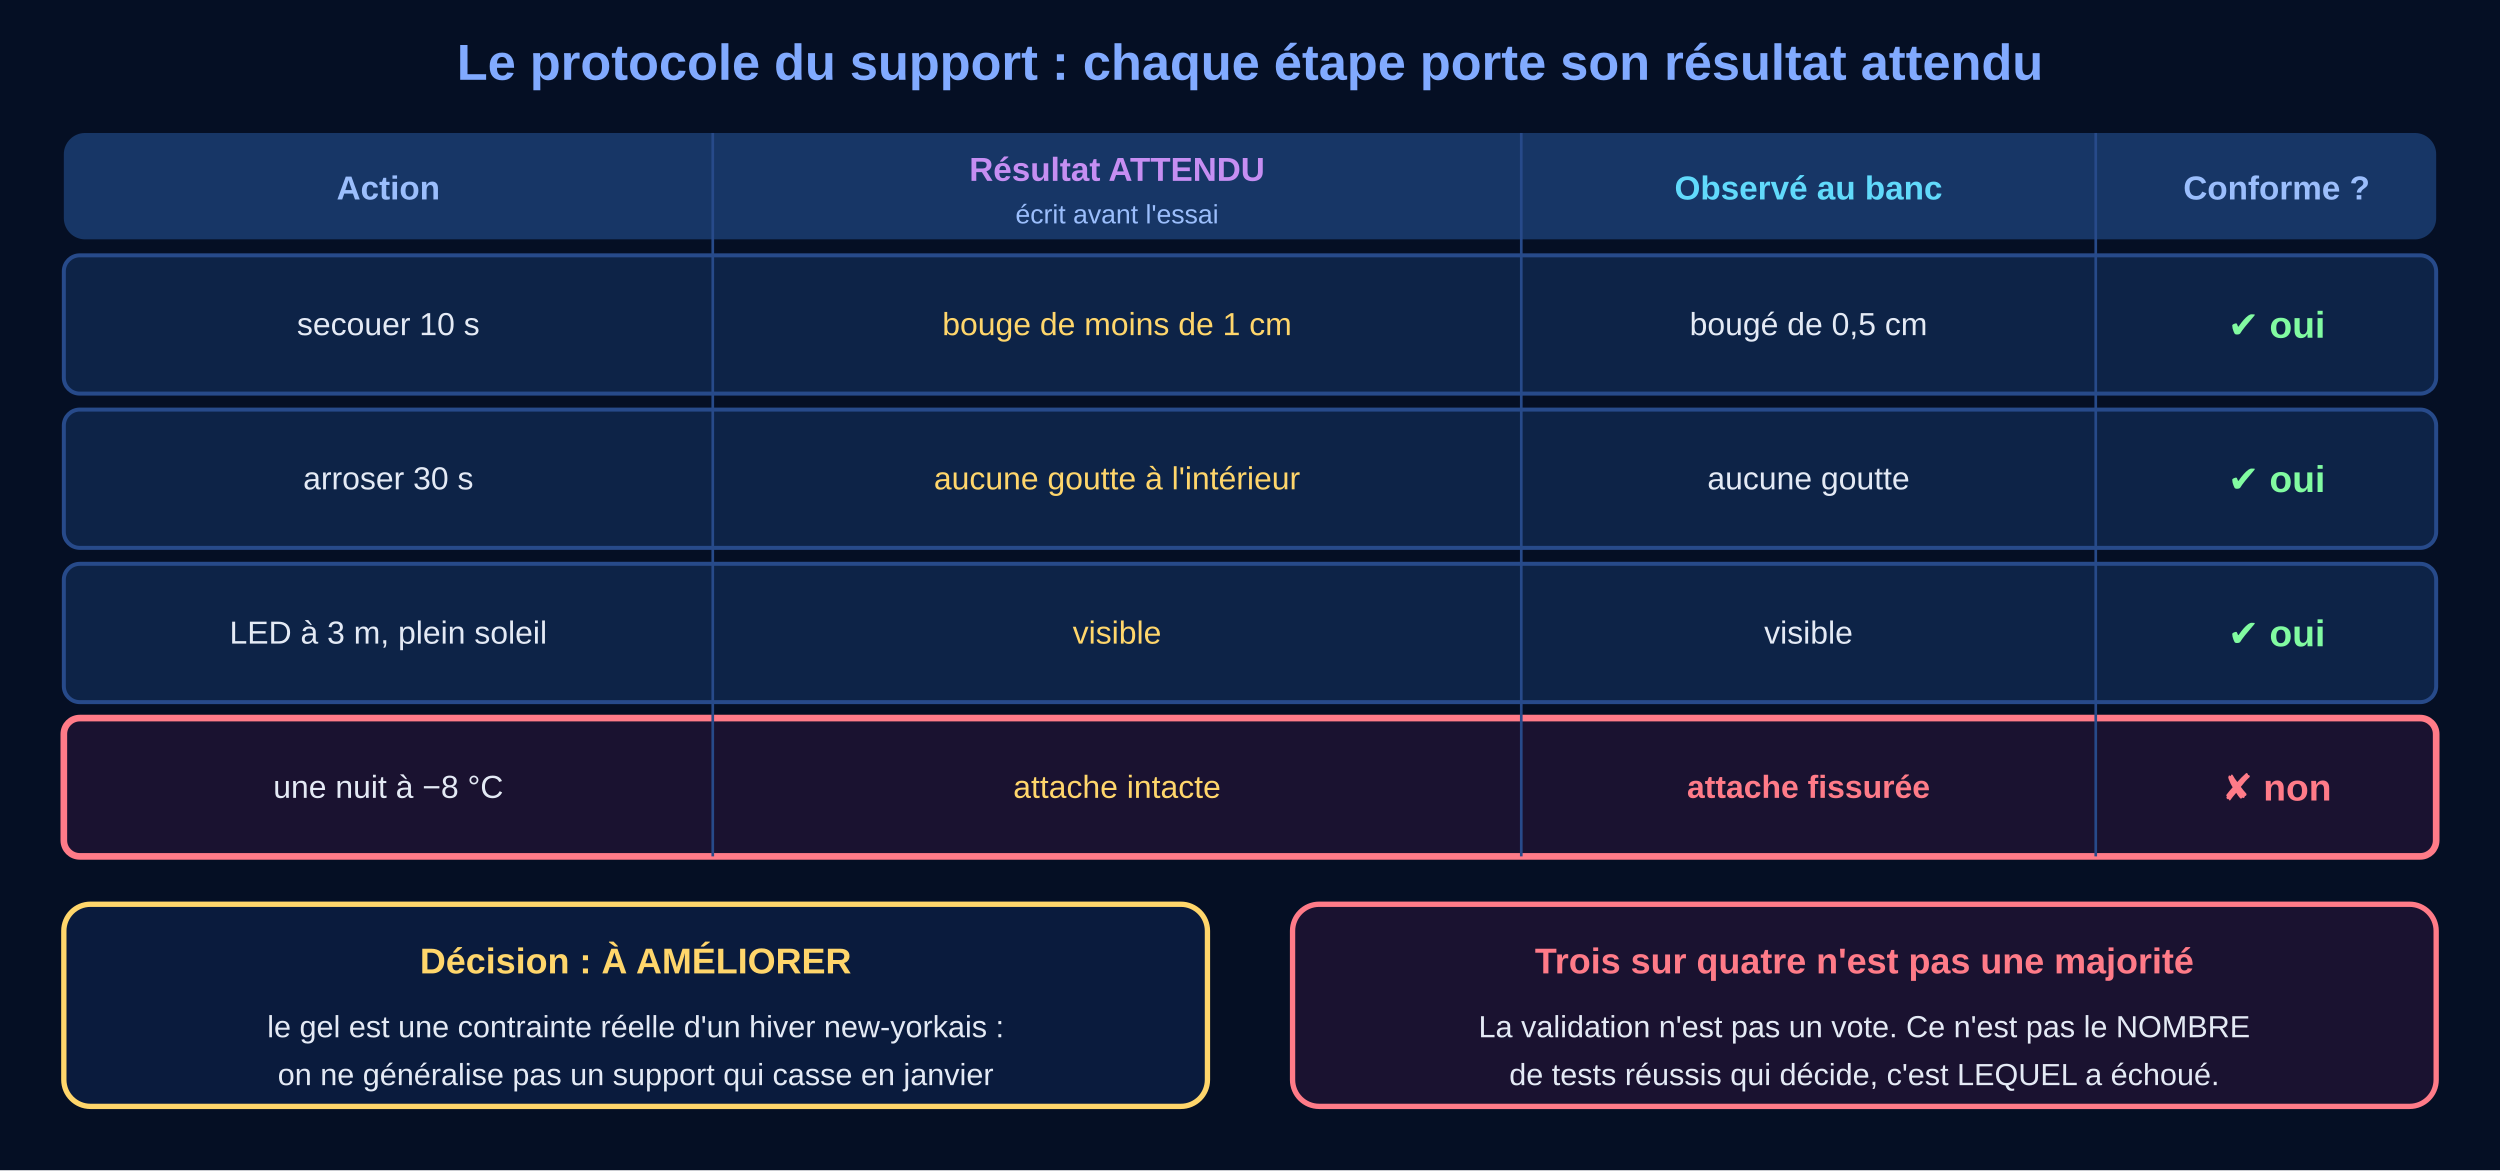
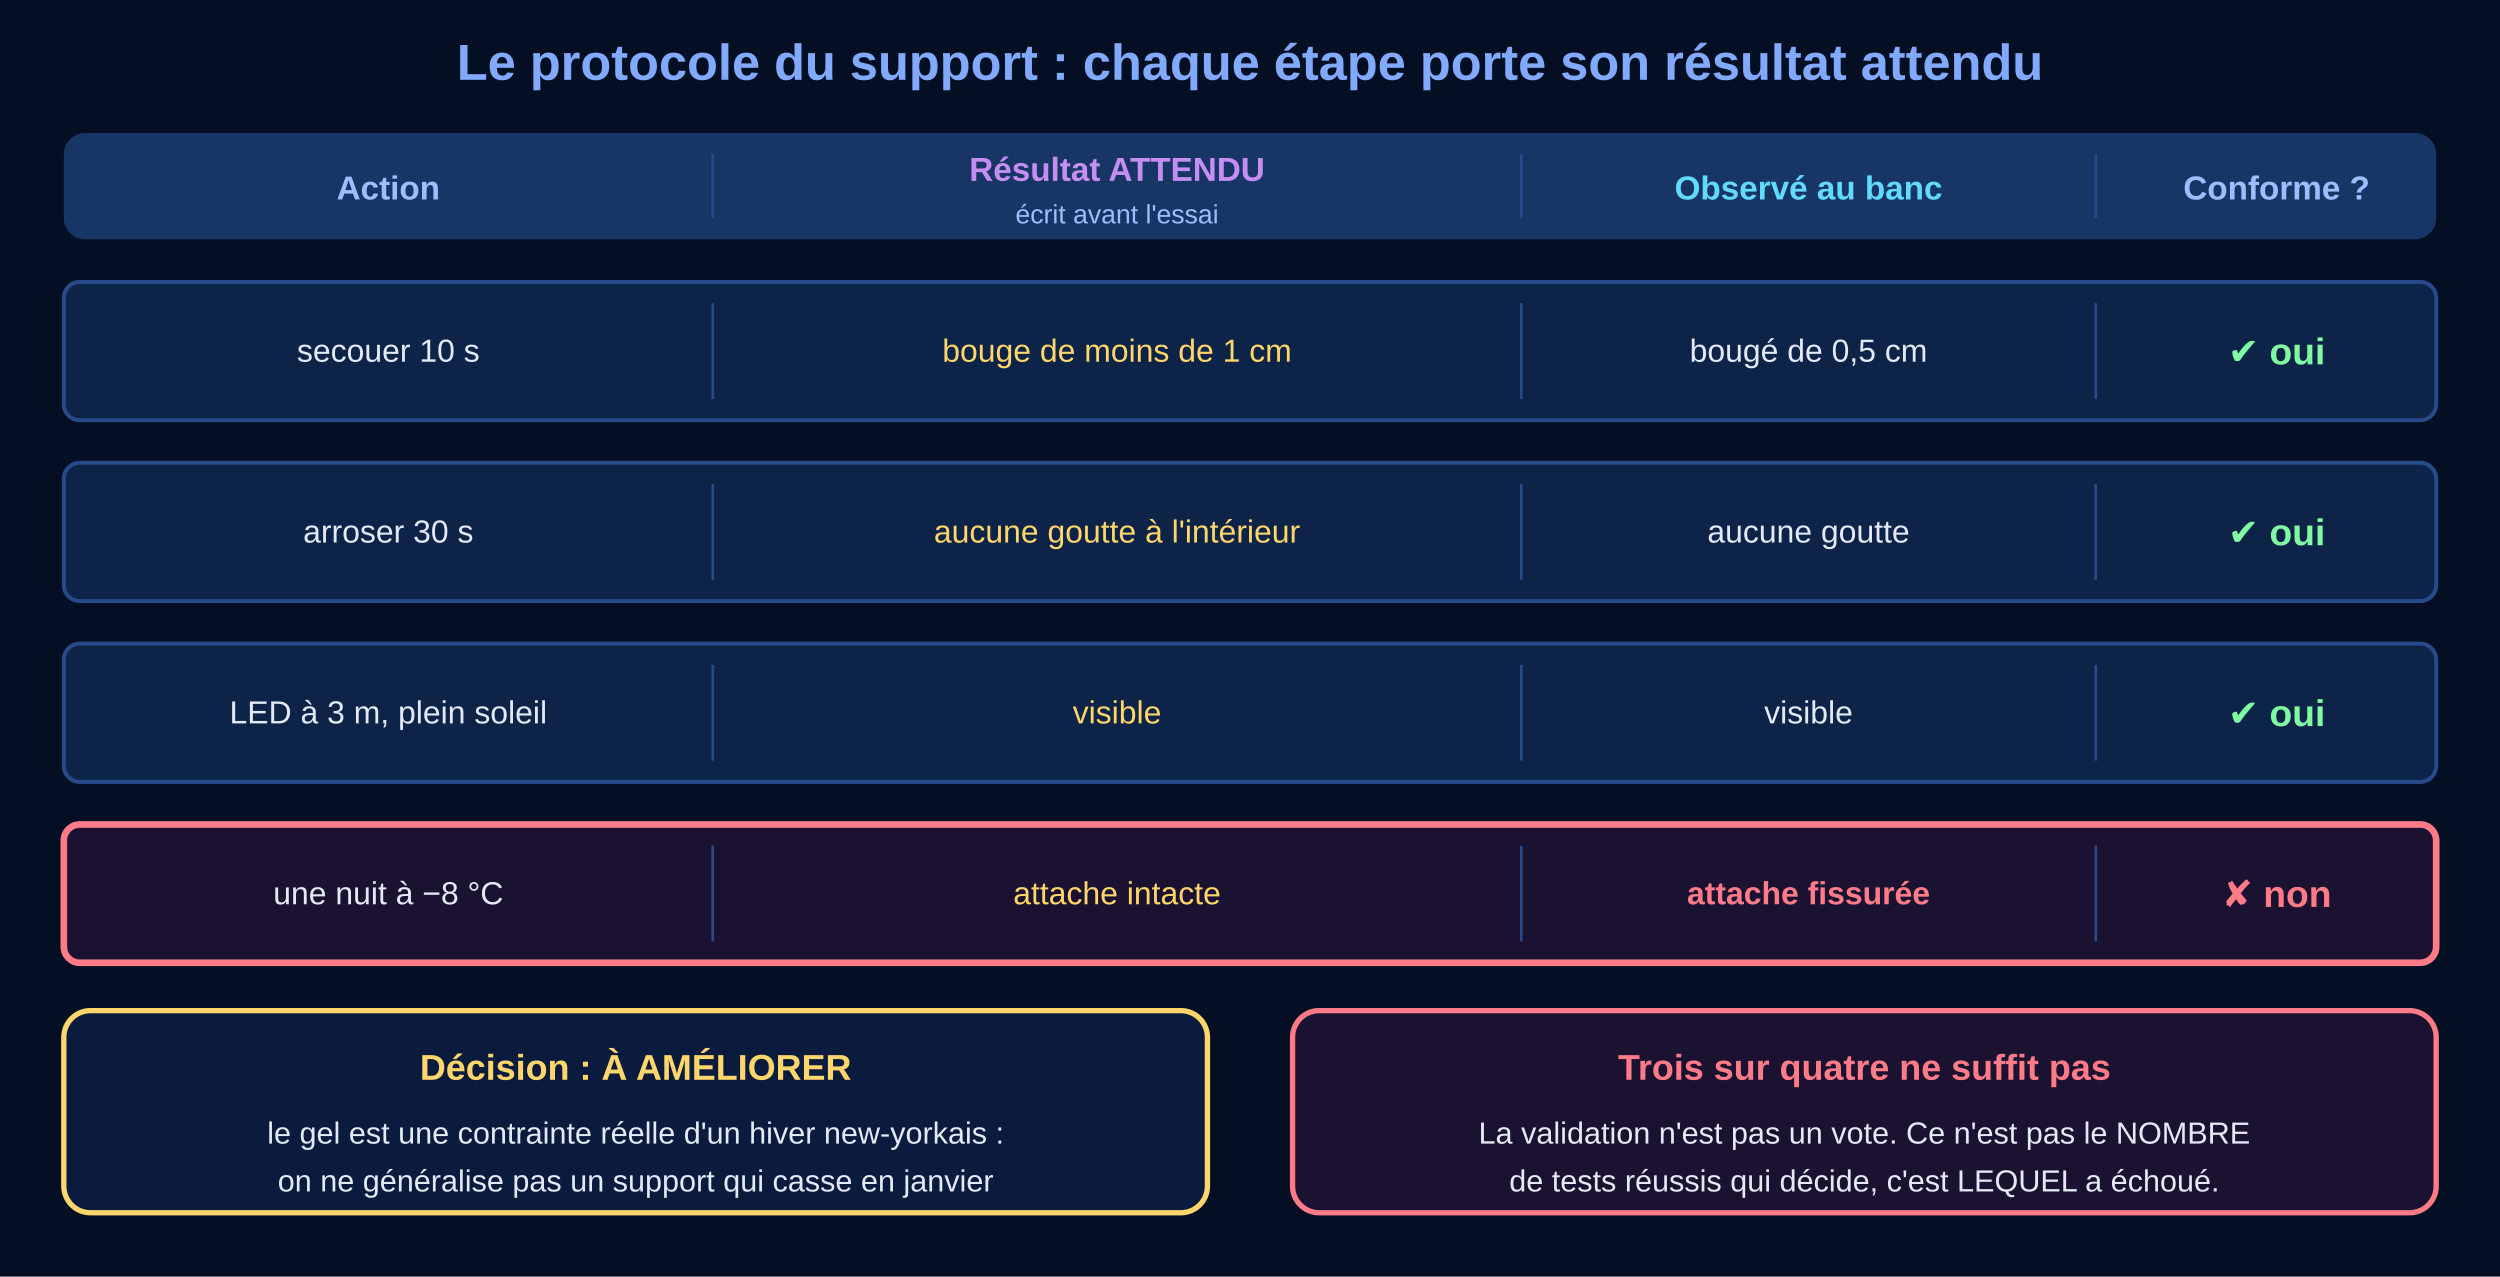
- <svg xmlns="http://www.w3.org/2000/svg" viewBox="0 0 940 440" font-family="Verdana, Arial, sans-serif" role="img" aria-labelledby="t d">
-   <rect width="940" height="440" fill="#050f24" />
+ <svg xmlns="http://www.w3.org/2000/svg" viewBox="0 0 940 480" font-family="Verdana, Arial, sans-serif" role="img" aria-labelledby="t d">
+   <rect width="940" height="480" fill="#050f24" />
  <text x="470" y="30" fill="#81aaff" font-size="19" font-weight="bold" text-anchor="middle">Le protocole du support : chaque étape porte son résultat attendu</text>
  <rect x="24" y="50" width="892" height="40" rx="8" fill="#173666" />
  <text x="146" y="75" fill="#9bbefc" font-size="12.5" text-anchor="middle" font-weight="bold">Action</text>
  <text x="420" y="68" fill="#c68ef2" font-size="12.5" text-anchor="middle" font-weight="bold">Résultat ATTENDU</text>
  <text x="420" y="84" fill="#9bbefc" font-size="10" text-anchor="middle">écrit avant l'essai</text>
  <text x="680" y="75" fill="#61dafb" font-size="12.5" text-anchor="middle" font-weight="bold">Observé au banc</text>
  <text x="856" y="75" fill="#9bbefc" font-size="12.5" text-anchor="middle" font-weight="bold">Conforme ?</text>
-   <rect x="24" y="96" width="892" height="52" rx="6" fill="#0d2347" stroke="#274a8a" stroke-width="1.5" />
-   <text x="146" y="126" fill="#e4eaf5" font-size="12" text-anchor="middle">secouer 10 s</text>
-   <text x="420" y="126" fill="#ffd66b" font-size="12" text-anchor="middle">bouge de moins de 1 cm</text>
-   <text x="680" y="126" fill="#e4eaf5" font-size="12" text-anchor="middle">bougé de 0,5 cm</text>
-   <text x="856" y="127" fill="#81fba1" font-size="14" font-weight="bold" text-anchor="middle">✔ oui</text>
-   <rect x="24" y="154" width="892" height="52" rx="6" fill="#0d2347" stroke="#274a8a" stroke-width="1.5" />
-   <text x="146" y="184" fill="#e4eaf5" font-size="12" text-anchor="middle">arroser 30 s</text>
-   <text x="420" y="184" fill="#ffd66b" font-size="12" text-anchor="middle">aucune goutte à l'intérieur</text>
-   <text x="680" y="184" fill="#e4eaf5" font-size="12" text-anchor="middle">aucune goutte</text>
-   <text x="856" y="185" fill="#81fba1" font-size="14" font-weight="bold" text-anchor="middle">✔ oui</text>
-   <rect x="24" y="212" width="892" height="52" rx="6" fill="#0d2347" stroke="#274a8a" stroke-width="1.5" />
-   <text x="146" y="242" fill="#e4eaf5" font-size="12" text-anchor="middle">LED à 3 m, plein soleil</text>
-   <text x="420" y="242" fill="#ffd66b" font-size="12" text-anchor="middle">visible</text>
-   <text x="680" y="242" fill="#e4eaf5" font-size="12" text-anchor="middle">visible</text>
-   <text x="856" y="243" fill="#81fba1" font-size="14" font-weight="bold" text-anchor="middle">✔ oui</text>
-   <rect x="24" y="270" width="892" height="52" rx="6" fill="#1a1230" stroke="#ff7b88" stroke-width="2.5" />
-   <text x="146" y="300" fill="#e4eaf5" font-size="12" text-anchor="middle">une nuit à −8 °C</text>
-   <text x="420" y="300" fill="#ffd66b" font-size="12" text-anchor="middle">attache intacte</text>
-   <text x="680" y="300" fill="#ff7b88" font-size="12" text-anchor="middle" font-weight="bold">attache fissurée</text>
-   <text x="856" y="301" fill="#ff7b88" font-size="14" font-weight="bold" text-anchor="middle">✘ non</text>
+   <rect x="24" y="106" width="892" height="52" rx="6" fill="#0d2347" stroke="#274a8a" stroke-width="1.5" />
+   <text x="146" y="136" fill="#e4eaf5" font-size="12" text-anchor="middle">secouer 10 s</text>
+   <text x="420" y="136" fill="#ffd66b" font-size="12" text-anchor="middle">bouge de moins de 1 cm</text>
+   <text x="680" y="136" fill="#e4eaf5" font-size="12" text-anchor="middle">bougé de 0,5 cm</text>
+   <text x="856" y="137" fill="#81fba1" font-size="14" font-weight="bold" text-anchor="middle">✔ oui</text>
+   <rect x="24" y="174" width="892" height="52" rx="6" fill="#0d2347" stroke="#274a8a" stroke-width="1.5" />
+   <text x="146" y="204" fill="#e4eaf5" font-size="12" text-anchor="middle">arroser 30 s</text>
+   <text x="420" y="204" fill="#ffd66b" font-size="12" text-anchor="middle">aucune goutte à l'intérieur</text>
+   <text x="680" y="204" fill="#e4eaf5" font-size="12" text-anchor="middle">aucune goutte</text>
+   <text x="856" y="205" fill="#81fba1" font-size="14" font-weight="bold" text-anchor="middle">✔ oui</text>
+   <rect x="24" y="242" width="892" height="52" rx="6" fill="#0d2347" stroke="#274a8a" stroke-width="1.5" />
+   <text x="146" y="272" fill="#e4eaf5" font-size="12" text-anchor="middle">LED à 3 m, plein soleil</text>
+   <text x="420" y="272" fill="#ffd66b" font-size="12" text-anchor="middle">visible</text>
+   <text x="680" y="272" fill="#e4eaf5" font-size="12" text-anchor="middle">visible</text>
+   <text x="856" y="273" fill="#81fba1" font-size="14" font-weight="bold" text-anchor="middle">✔ oui</text>
+   <rect x="24" y="310" width="892" height="52" rx="6" fill="#1a1230" stroke="#ff7b88" stroke-width="2.5" />
+   <text x="146" y="340" fill="#e4eaf5" font-size="12" text-anchor="middle">une nuit à −8 °C</text>
+   <text x="420" y="340" fill="#ffd66b" font-size="12" text-anchor="middle">attache intacte</text>
+   <text x="680" y="340" fill="#ff7b88" font-size="12" text-anchor="middle" font-weight="bold">attache fissurée</text>
+   <text x="856" y="341" fill="#ff7b88" font-size="14" font-weight="bold" text-anchor="middle">✘ non</text>
  <g stroke="#274a8a" stroke-width="1">
-     <line x1="268" y1="50" x2="268" y2="322" />
-     <line x1="572" y1="50" x2="572" y2="322" />
-     <line x1="788" y1="50" x2="788" y2="322" />
+     <line x1="268" y1="58" x2="268" y2="82" />
+     <line x1="572" y1="58" x2="572" y2="82" />
+     <line x1="788" y1="58" x2="788" y2="82" />
+     <line x1="268" y1="114" x2="268" y2="150" />
+     <line x1="572" y1="114" x2="572" y2="150" />
+     <line x1="788" y1="114" x2="788" y2="150" />
+     <line x1="268" y1="182" x2="268" y2="218" />
+     <line x1="572" y1="182" x2="572" y2="218" />
+     <line x1="788" y1="182" x2="788" y2="218" />
+     <line x1="268" y1="250" x2="268" y2="286" />
+     <line x1="572" y1="250" x2="572" y2="286" />
+     <line x1="788" y1="250" x2="788" y2="286" />
+     <line x1="268" y1="318" x2="268" y2="354" />
+     <line x1="572" y1="318" x2="572" y2="354" />
+     <line x1="788" y1="318" x2="788" y2="354" />
  </g>
-   <rect x="24" y="340" width="430" height="76" rx="10" fill="#0a1b3d" stroke="#ffd66b" stroke-width="2" />
-   <text x="239" y="366" fill="#ffd66b" font-size="13.5" font-weight="bold" text-anchor="middle">Décision : À AMÉLIORER</text>
-   <text x="239" y="390" fill="#e4eaf5" font-size="11.5" text-anchor="middle">le gel est une contrainte réelle d'un hiver new-yorkais :</text>
-   <text x="239" y="408" fill="#e4eaf5" font-size="11.5" text-anchor="middle">on ne généralise pas un support qui casse en janvier</text>
-   <rect x="486" y="340" width="430" height="76" rx="10" fill="#1a1230" stroke="#ff7b88" stroke-width="2" />
-   <text x="701" y="366" fill="#ff7b88" font-size="13.5" font-weight="bold" text-anchor="middle">Trois sur quatre n'est pas une majorité</text>
-   <text x="701" y="390" fill="#e4eaf5" font-size="11.5" text-anchor="middle">La validation n'est pas un vote. Ce n'est pas le NOMBRE</text>
-   <text x="701" y="408" fill="#e4eaf5" font-size="11.5" text-anchor="middle">de tests réussis qui décide, c'est LEQUEL a échoué.</text>
+   <rect x="24" y="380" width="430" height="76" rx="10" fill="#0a1b3d" stroke="#ffd66b" stroke-width="2" />
+   <text x="239" y="406" fill="#ffd66b" font-size="13.5" font-weight="bold" text-anchor="middle">Décision : À AMÉLIORER</text>
+   <text x="239" y="430" fill="#e4eaf5" font-size="11.5" text-anchor="middle">le gel est une contrainte réelle d'un hiver new-yorkais :</text>
+   <text x="239" y="448" fill="#e4eaf5" font-size="11.5" text-anchor="middle">on ne généralise pas un support qui casse en janvier</text>
+   <rect x="486" y="380" width="430" height="76" rx="10" fill="#1a1230" stroke="#ff7b88" stroke-width="2" />
+   <text x="701" y="406" fill="#ff7b88" font-size="13.5" font-weight="bold" text-anchor="middle">Trois sur quatre ne suffit pas</text>
+   <text x="701" y="430" fill="#e4eaf5" font-size="11.5" text-anchor="middle">La validation n'est pas un vote. Ce n'est pas le NOMBRE</text>
+   <text x="701" y="448" fill="#e4eaf5" font-size="11.5" text-anchor="middle">de tests réussis qui décide, c'est LEQUEL a échoué.</text>
</svg>
